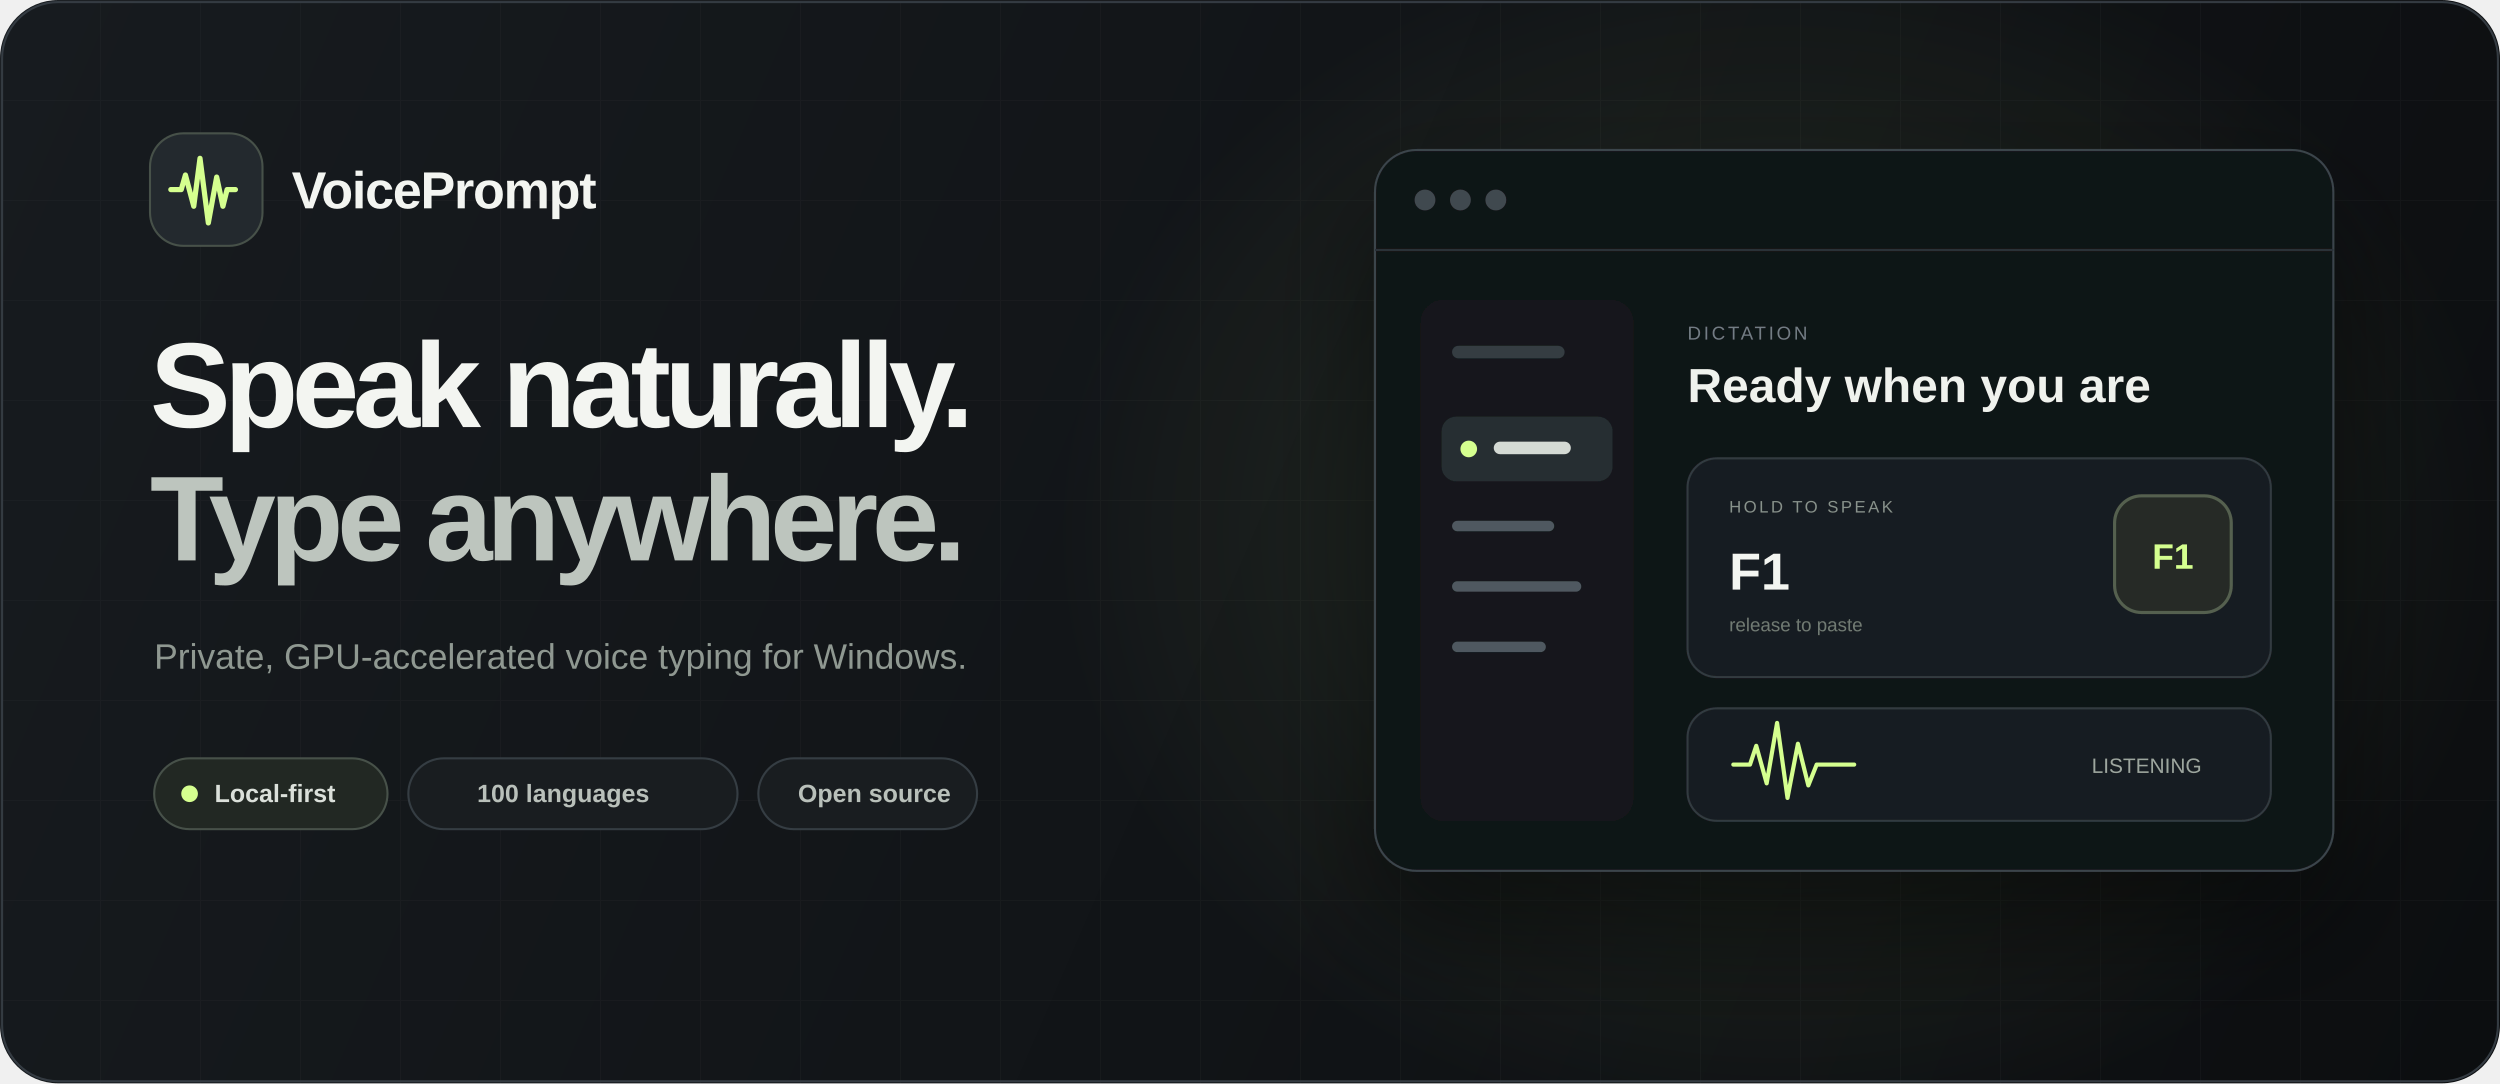
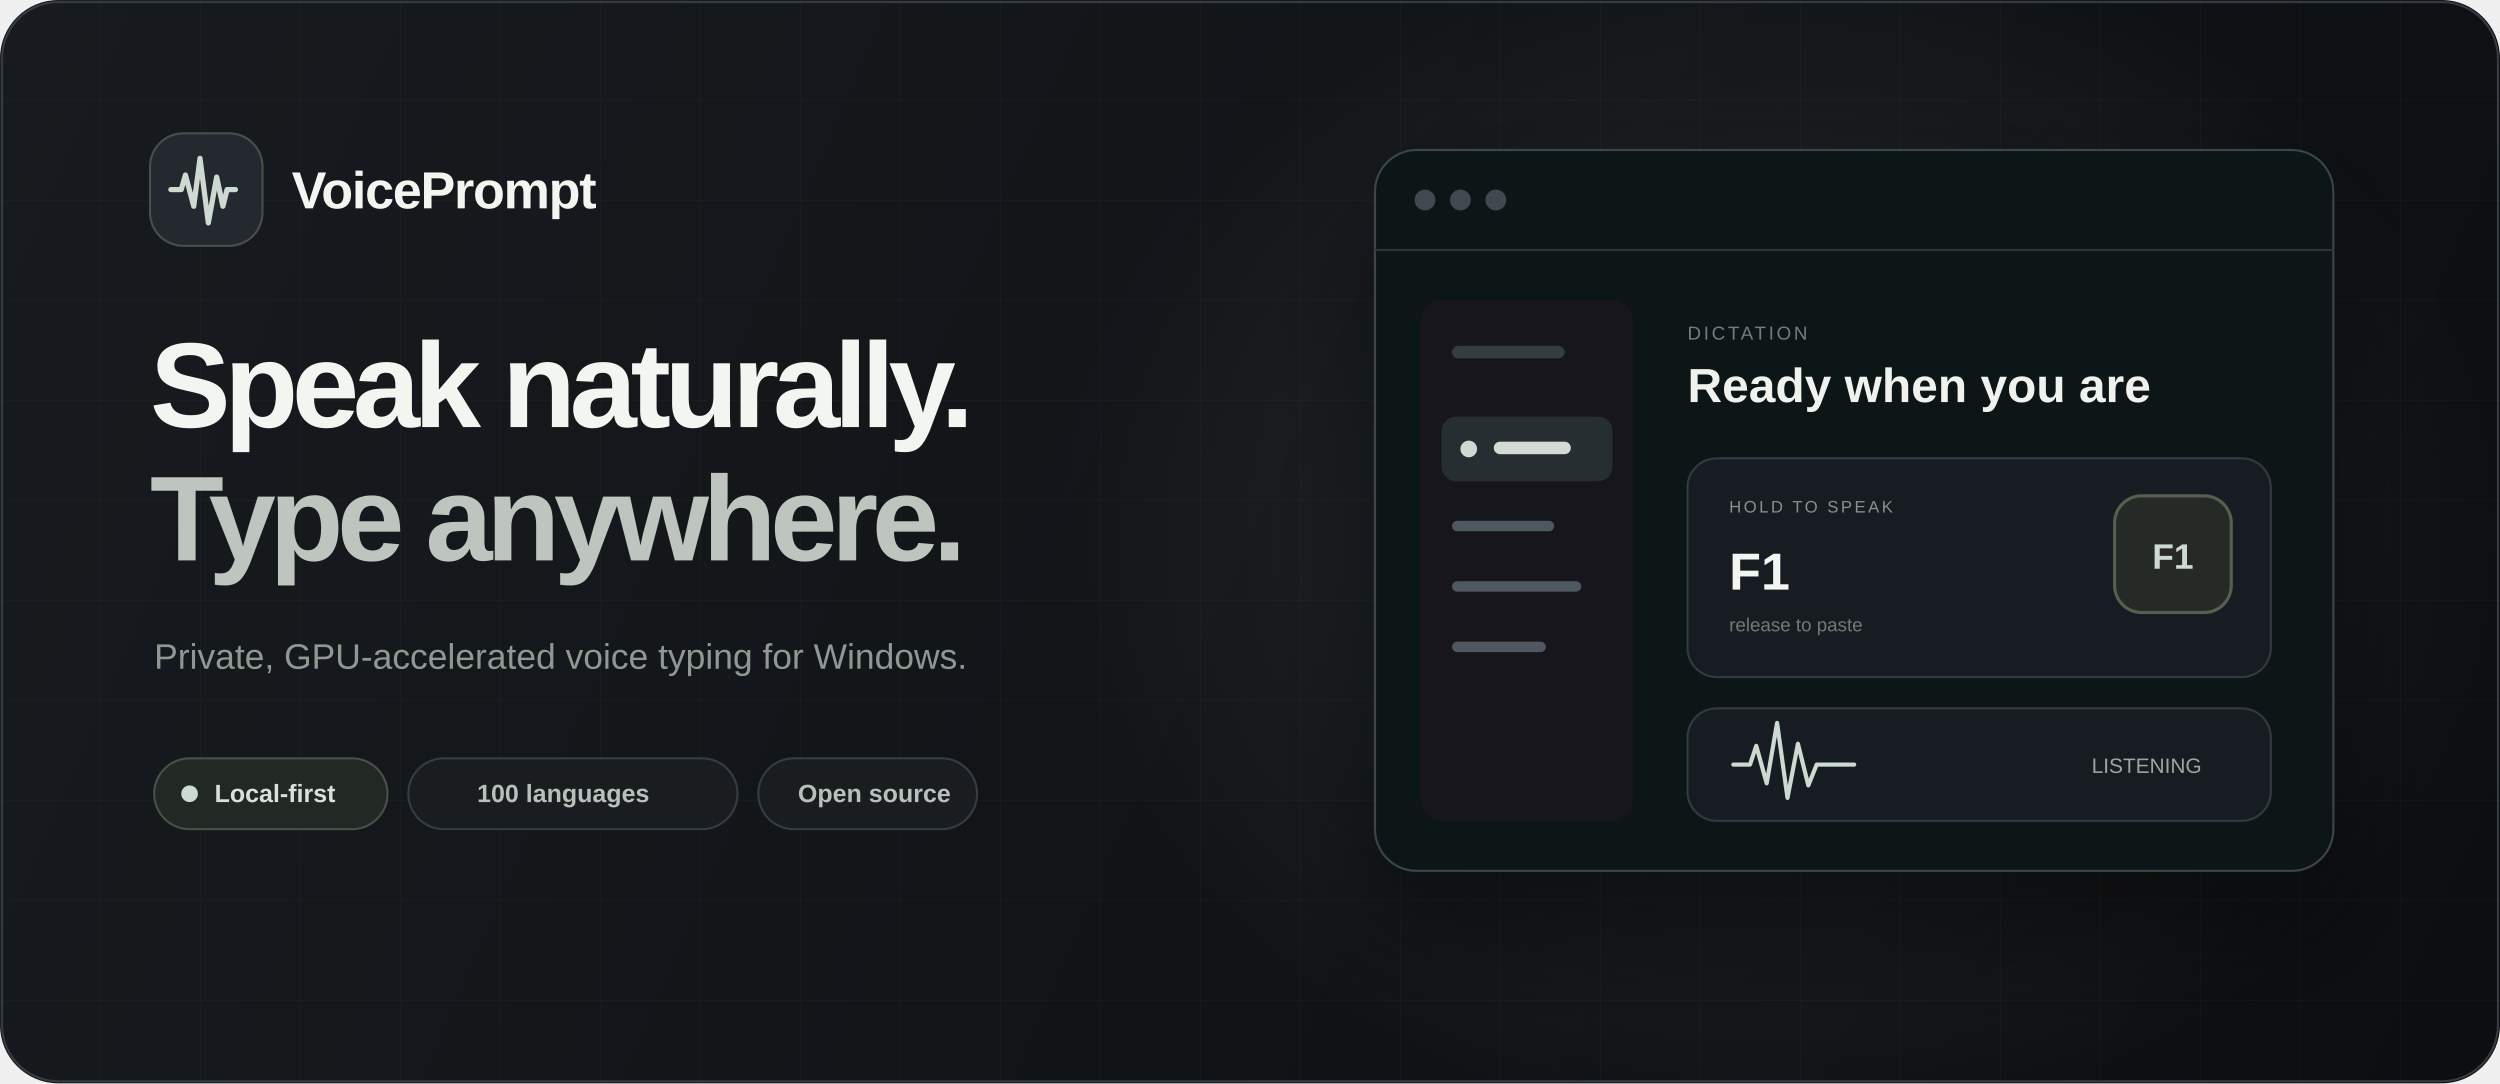
<svg xmlns="http://www.w3.org/2000/svg" viewBox="0 0 1200 520" role="img" aria-labelledby="title desc">
  <defs>
    <linearGradient id="bg" x1="0" y1="0" x2="1200" y2="520" gradientUnits="userSpaceOnUse">
      <stop stop-color="#171b1f" />
      <stop offset="1" stop-color="#0c0e10" />
    </linearGradient>
    <radialGradient id="glow" cx="0" cy="0" r="1" gradientTransform="translate(855 256) rotate(90) scale(290 350)" gradientUnits="userSpaceOnUse">
-       <stop stop-color="#d5ff8f" stop-opacity=".13" />
-       <stop offset="1" stop-color="#d5ff8f" stop-opacity="0" />
+       <stop stop-color="#cddad1" stop-opacity=".13" />
+       <stop offset="1" stop-color="#cddad1" stop-opacity="0" />
    </radialGradient>
    <filter id="shadow" x="-20%" y="-20%" width="140%" height="160%">
      <feDropShadow dx="0" dy="28" stdDeviation="26" flood-color="#000" flood-opacity=".45" />
    </filter>
    <pattern id="grid" width="48" height="48" patternUnits="userSpaceOnUse">
      <path d="M48 0H0V48" fill="none" stroke="#fff" stroke-opacity=".025" />
    </pattern>
  </defs>
  <rect width="1200" height="520" rx="28" fill="url(#bg)" />
  <rect width="1200" height="520" rx="28" fill="url(#grid)" />
  <rect width="1200" height="520" rx="28" fill="url(#glow)" />
  <rect x="1" y="1" width="1198" height="518" rx="27" fill="none" stroke="#343b42" />
  <g transform="translate(72 64)">
    <rect width="54" height="54" rx="16" fill="#23292e" stroke="#475149" />
-     <path d="M10 27h5l2-7 4 15 3-23 4 31 4-22 3 14 2-8h4" fill="none" stroke="#d5ff8f" stroke-width="2.5" stroke-linecap="round" stroke-linejoin="round" />
+     <path d="M10 27h5l2-7 4 15 3-23 4 31 4-22 3 14 2-8h4" fill="none" stroke="#cddad1" stroke-width="2.5" stroke-linecap="round" stroke-linejoin="round" />
    <text x="68" y="36" fill="#f3f5f1" font-family="Segoe UI,Arial,sans-serif" font-size="25" font-weight="700" letter-spacing="-.6">VoicePrompt</text>
  </g>
  <text x="72" y="205" fill="#f3f5f1" font-family="Segoe UI,Arial,sans-serif" font-size="58" font-weight="700" letter-spacing="-3">Speak naturally.</text>
  <text x="72" y="269" fill="#bdc5be" font-family="Segoe UI,Arial,sans-serif" font-size="58" font-weight="700" letter-spacing="-3">Type anywhere.</text>
  <text x="74" y="321" fill="#8f9891" font-family="Segoe UI,Arial,sans-serif" font-size="17">Private, GPU-accelerated voice typing for Windows.</text>
  <g transform="translate(74 364)" font-family="Segoe UI,Arial,sans-serif" font-size="12" font-weight="600">
    <rect width="112" height="34" rx="17" fill="#222823" stroke="#475149" />
-     <circle cx="17" cy="17" r="4" fill="#d5ff8f" />
+     <circle cx="17" cy="17" r="4" fill="#cddad1" />
    <text x="29" y="21" fill="#dbe0da">Local-first</text>
    <rect x="122" width="158" height="34" rx="17" fill="#191d20" stroke="#353d43" />
    <text x="155" y="21" fill="#b9c0ba">100 languages</text>
    <rect x="290" width="105" height="34" rx="17" fill="#191d20" stroke="#353d43" />
    <text x="309" y="21" fill="#b9c0ba">Open source</text>
  </g>
  <g transform="translate(660 72)" filter="url(#shadow)">
    <rect width="460" height="346" rx="20" fill="#111417" stroke="#3b444b" />
    <path d="M0 48H460" stroke="#2b3238" />
    <circle cx="24" cy="24" r="5" fill="#41494f" />
    <circle cx="41" cy="24" r="5" fill="#41494f" />
    <circle cx="58" cy="24" r="5" fill="#41494f" />
    <rect x="22" y="72" width="102" height="250" rx="11" fill="#15191d" />
    <rect x="37" y="94" width="54" height="6" rx="3" fill="#343c42" />
    <rect x="32" y="128" width="82" height="31" rx="7" fill="#282e32" />
-     <circle cx="45" cy="143.5" r="4" fill="#d5ff8f" />
+     <circle cx="45" cy="143.5" r="4" fill="#cddad1" />
    <rect x="57" y="140" width="37" height="6" rx="3" fill="#d4dad4" />
    <rect x="37" y="178" width="49" height="5" rx="2.5" fill="#505960" />
    <rect x="37" y="207" width="62" height="5" rx="2.5" fill="#505960" />
    <rect x="37" y="236" width="45" height="5" rx="2.5" fill="#505960" />
    <text x="150" y="91" fill="#727d84" font-family="Segoe UI,Arial,sans-serif" font-size="9" letter-spacing="1.3">DICTATION</text>
    <text x="150" y="121" fill="#eff2ed" font-family="Segoe UI,Arial,sans-serif" font-size="23" font-weight="700">Ready when you are</text>
    <rect x="150" y="148" width="280" height="105" rx="14" fill="#191e22" stroke="#313a40" />
    <text x="170" y="174" fill="#88928c" font-family="Segoe UI,Arial,sans-serif" font-size="8" letter-spacing="1.2">HOLD TO SPEAK</text>
    <text x="170" y="211" fill="#f3f5f1" font-family="Segoe UI,Arial,sans-serif" font-size="25" font-weight="700">F1</text>
    <text x="170" y="231" fill="#707a73" font-family="Segoe UI,Arial,sans-serif" font-size="9">release to paste</text>
    <rect x="355" y="166" width="56" height="56" rx="13" fill="#252b26" stroke="#55604f" stroke-width="1.5" />
-     <text x="383" y="201" fill="#d5ff8f" font-family="Segoe UI,Arial,sans-serif" font-size="17" font-weight="700" text-anchor="middle">F1</text>
+     <text x="383" y="201" fill="#cddad1" font-family="Segoe UI,Arial,sans-serif" font-size="17" font-weight="700" text-anchor="middle">F1</text>
    <rect x="150" y="268" width="280" height="54" rx="14" fill="#191e22" stroke="#313a40" />
-     <path d="M172 295h8l3-9 5 18 5-29 5 36 5-26 5 20 4-10h18" fill="none" stroke="#d5ff8f" stroke-width="2" stroke-linecap="round" stroke-linejoin="round" />
+     <path d="M172 295h8l3-9 5 18 5-29 5 36 5-26 5 20 4-10h18" fill="none" stroke="#cddad1" stroke-width="2" stroke-linecap="round" stroke-linejoin="round" />
    <text x="344" y="299" fill="#9da69f" font-family="Segoe UI,Arial,sans-serif" font-size="10">LISTENING</text>
  </g>
</svg>
